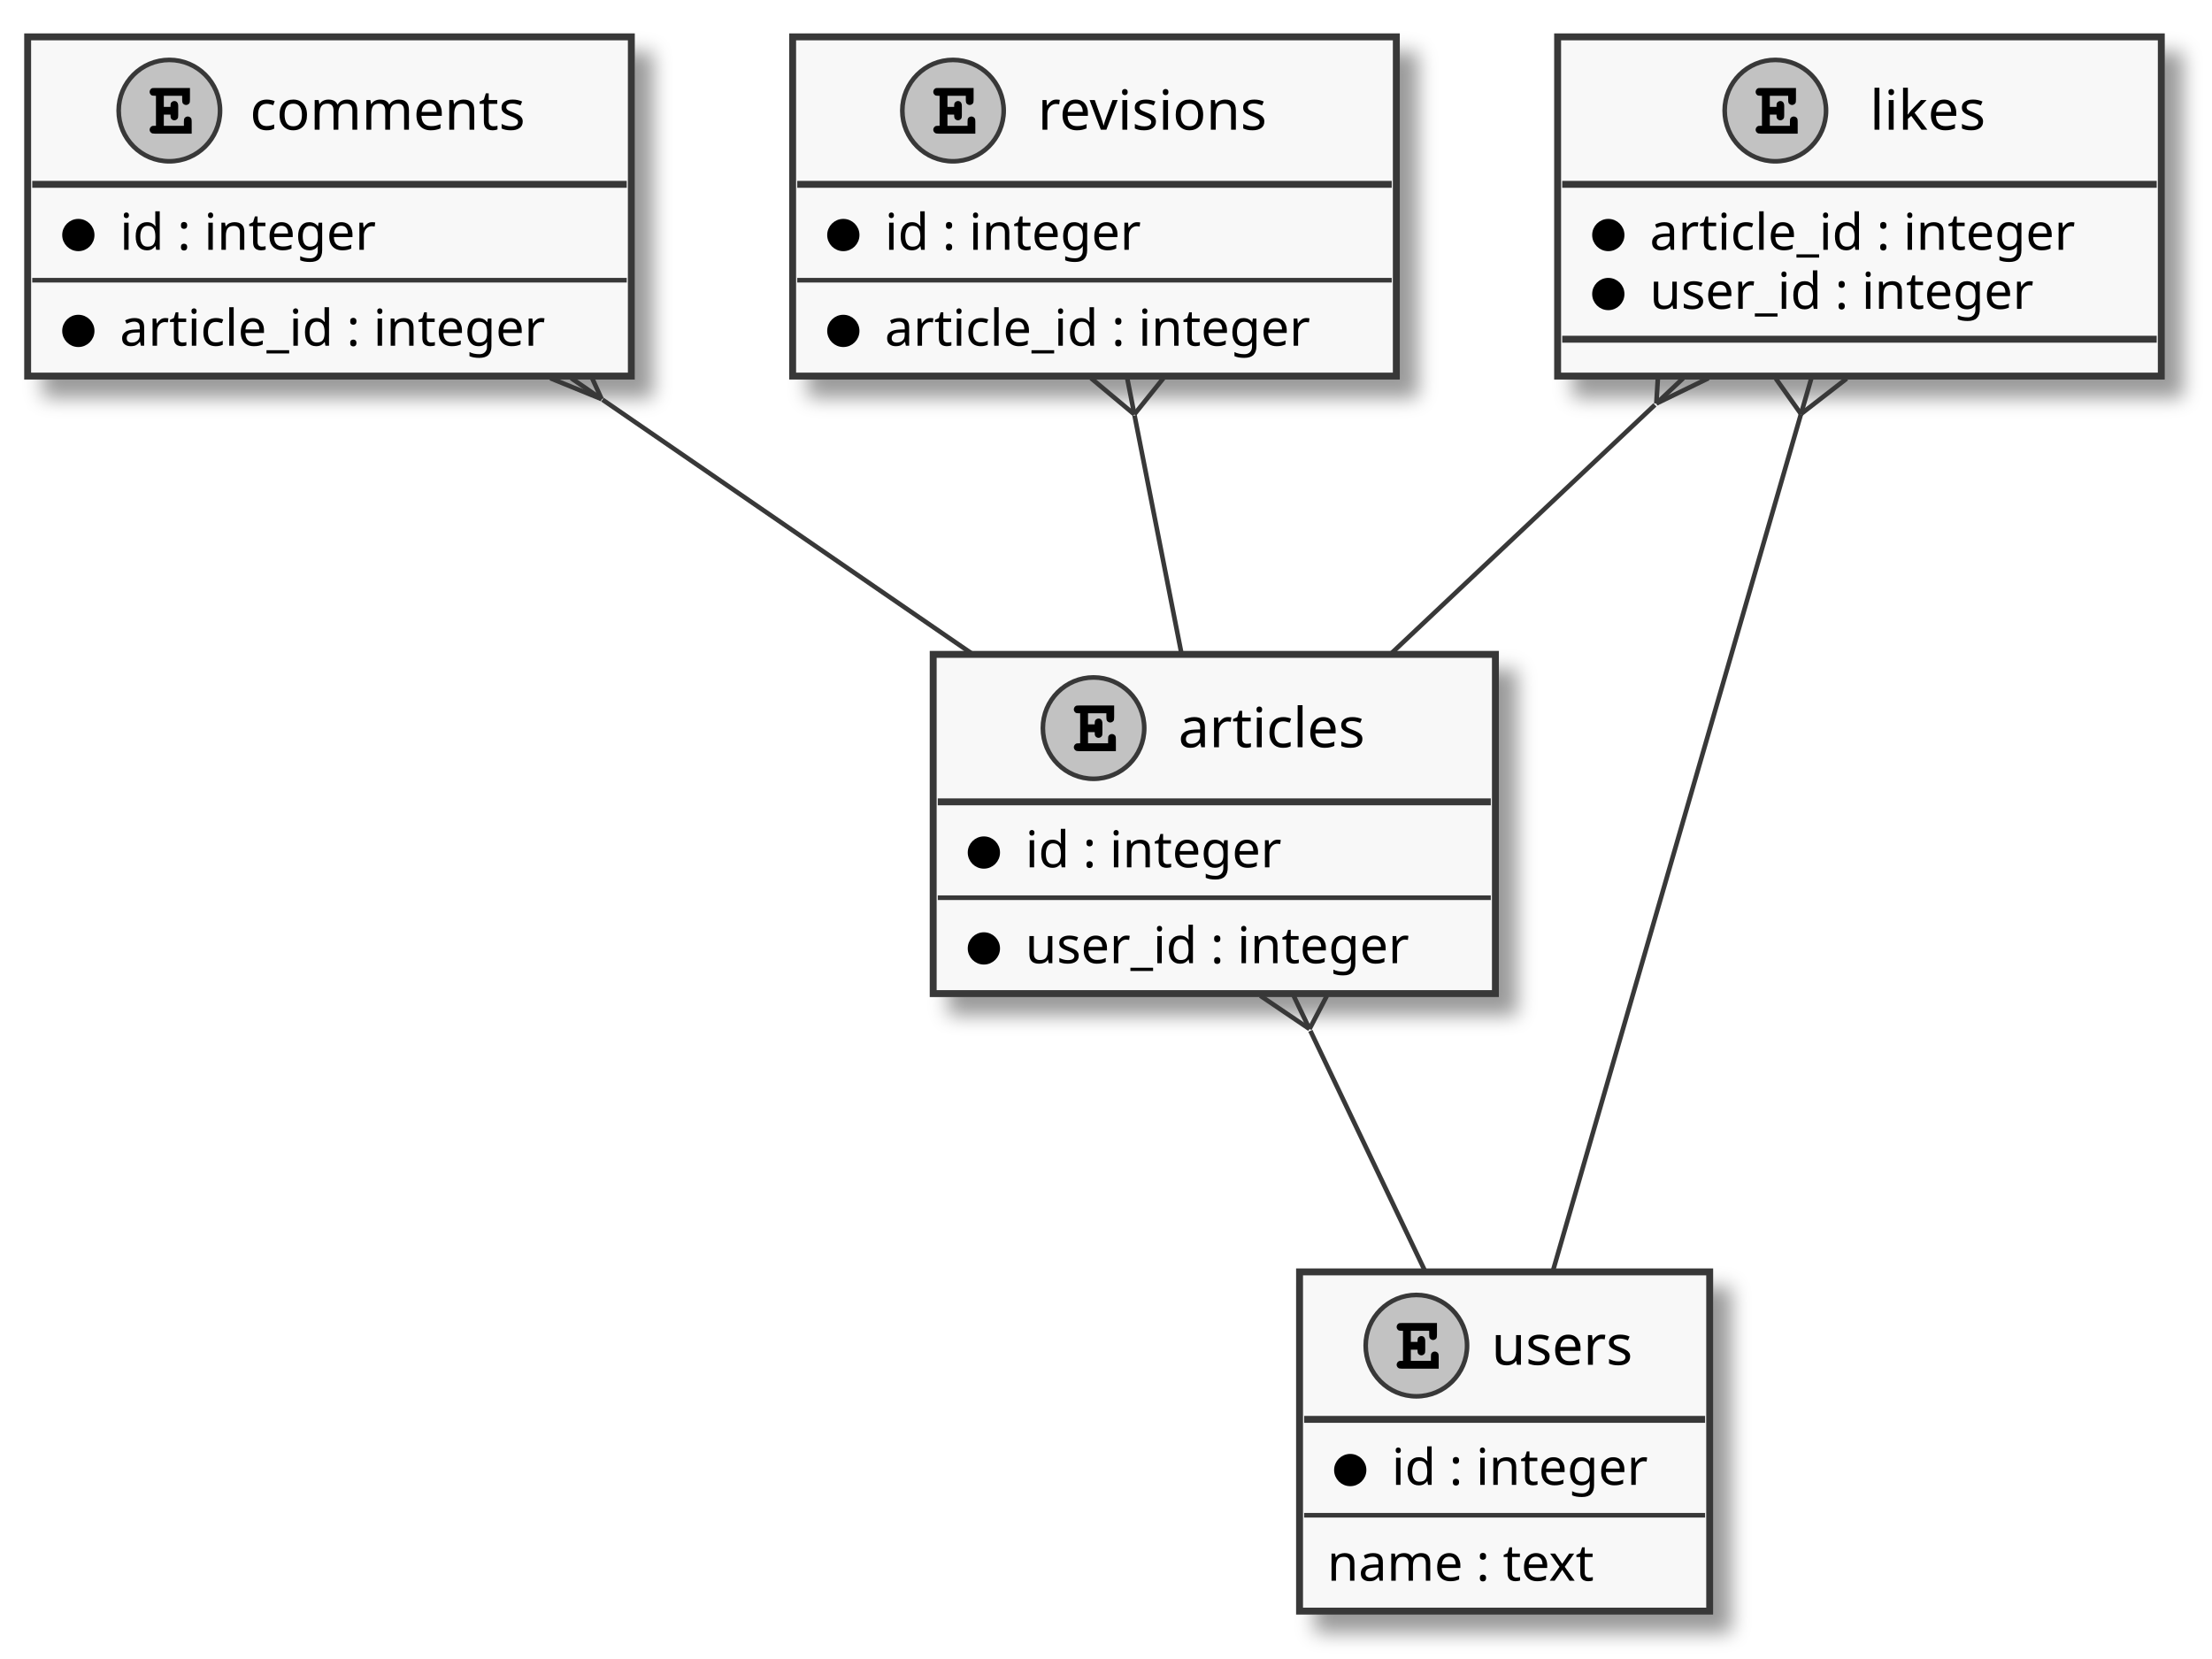
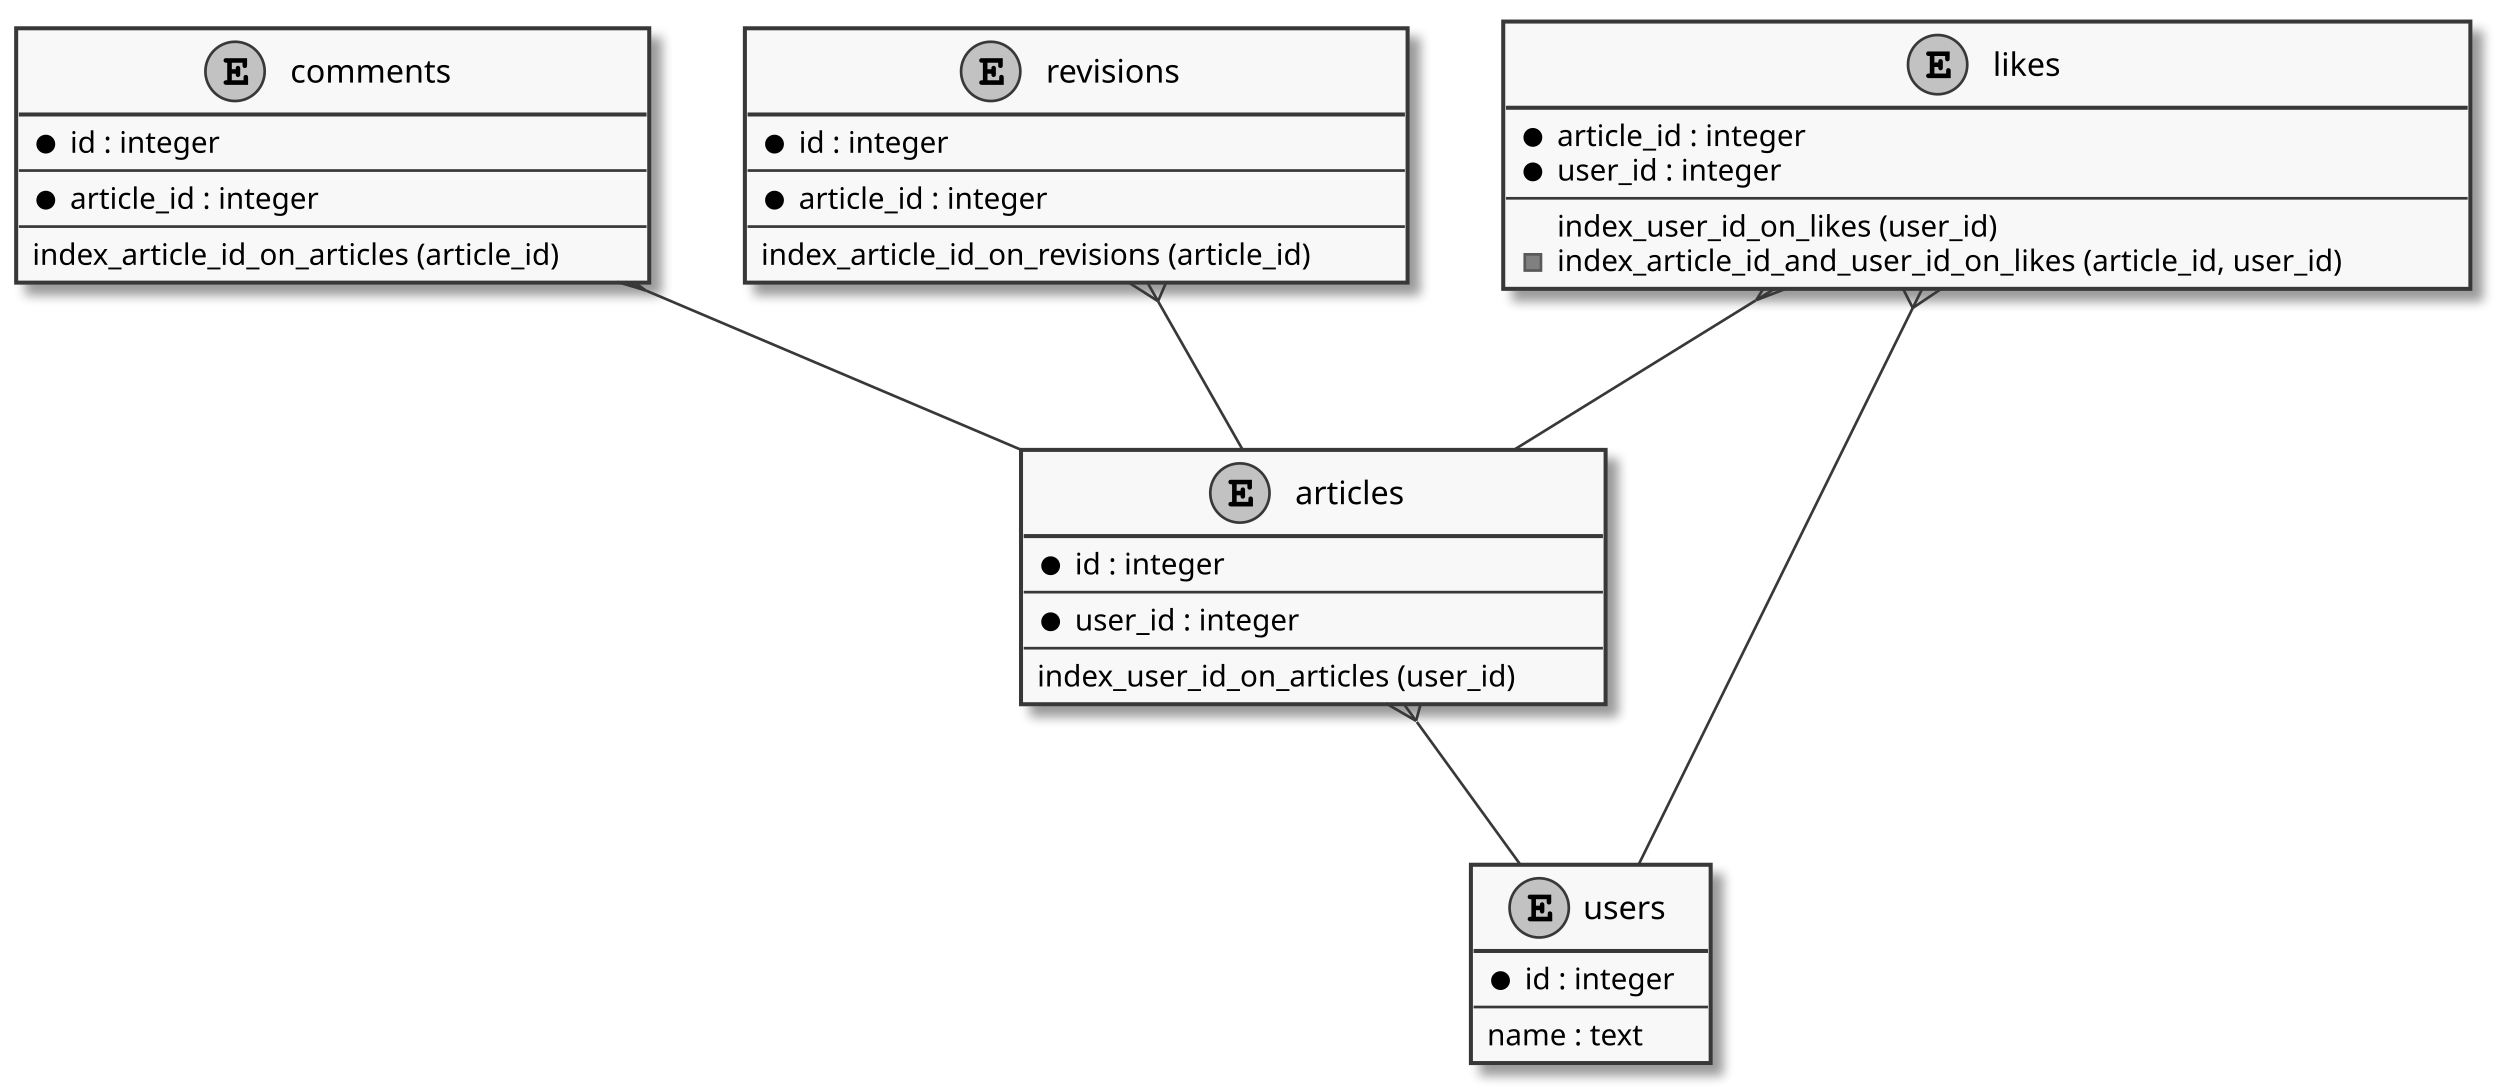
- <svg xmlns="http://www.w3.org/2000/svg" contentScriptType="application/ecmascript" contentStyleType="text/css" height="360px" preserveAspectRatio="none" style="width:480px;height:360px;" version="1.1" viewBox="0 0 480 360" width="480px" zoomAndPan="magnify">
+ <svg xmlns="http://www.w3.org/2000/svg" contentScriptType="application/ecmascript" contentStyleType="text/css" height="405px" preserveAspectRatio="none" style="width:928px;height:405px;" version="1.1" viewBox="0 0 928 405" width="928px" zoomAndPan="magnify">
  <defs>
-     <filter height="300%" id="f1q77syqbb2gab" width="300%" x="-1" y="-1">
+     <filter height="300%" id="f70r2hcguqn91" width="300%" x="-1" y="-1">
      <feGaussianBlur result="blurOut" stdDeviation="2.0" />
      <feColorMatrix in="blurOut" result="blurOut2" type="matrix" values="0 0 0 0 0 0 0 0 0 0 0 0 0 0 0 0 0 0 .4 0" />
      <feOffset dx="4.0" dy="4.0" in="blurOut2" result="blurOut3" />
      <feBlend in="SourceGraphic" in2="blurOut3" mode="normal" />
    </filter>
  </defs>
  <g>
-     <rect fill="#F8F8F8" filter="url(#f1q77syqbb2gab)" height="73.609" id="articles" style="stroke: #383838; stroke-width: 1.5;" width="122" x="202.5" y="142" />
-     <ellipse cx="237.3" cy="158" fill="#C2C2C2" rx="11" ry="11" style="stroke: #383838; stroke-width: 1.0;" />
-     <path d="M236.097,158.875 L237.55,158.875 L237.55,158.984 C237.55,159.391 237.581,159.547 237.659,159.703 C237.816,159.953 238.097,160.109 238.394,160.109 C238.644,160.109 238.909,159.969 239.066,159.75 C239.191,159.594 239.222,159.438 239.222,158.984 L239.222,157.062 C239.222,156.906 239.222,156.859 239.206,156.703 C239.144,156.234 238.831,155.922 238.378,155.922 C238.128,155.922 237.863,156.062 237.691,156.281 C237.581,156.453 237.55,156.609 237.55,157.062 L237.55,157.188 L236.097,157.188 L236.097,154.781 L240.081,154.781 L240.081,155.641 C240.081,156.047 240.113,156.219 240.191,156.375 C240.363,156.625 240.644,156.781 240.925,156.781 C241.191,156.781 241.456,156.641 241.628,156.422 C241.738,156.25 241.769,156.109 241.769,155.641 L241.769,153.094 L234.144,153.094 C233.706,153.094 233.581,153.109 233.425,153.203 C233.175,153.359 233.019,153.656 233.019,153.938 C233.019,154.219 233.159,154.469 233.378,154.641 C233.534,154.75 233.722,154.781 234.144,154.781 L234.394,154.781 L234.394,161.297 L234.144,161.297 C233.738,161.297 233.581,161.312 233.425,161.422 C233.175,161.594 233.019,161.859 233.019,162.156 C233.019,162.422 233.159,162.672 233.378,162.828 C233.519,162.953 233.753,163 234.144,163 L242.144,163 L242.144,160.422 C242.144,159.984 242.113,159.844 242.034,159.688 C241.863,159.438 241.581,159.281 241.3,159.281 C241.034,159.281 240.769,159.391 240.597,159.641 C240.488,159.797 240.456,159.938 240.456,160.422 L240.456,161.297 L236.097,161.297 L236.097,158.875 Z " />
-     <text fill="#000000" font-family="sans-serif" font-size="12" lengthAdjust="spacingAndGlyphs" textLength="46" x="255.7" y="162.154">articles</text>
-     <line style="stroke: #383838; stroke-width: 1.5;" x1="203.5" x2="323.5" y1="174" y2="174" />
-     <ellipse cx="213.5" cy="185" fill="#000000" rx="3" ry="3" style="stroke: #000000; stroke-width: 1.0;" />
-     <text fill="#000000" font-family="sans-serif" font-size="11" lengthAdjust="spacingAndGlyphs" textLength="63" x="222.5" y="188.21">id : integer</text>
-     <line style="stroke: #383838; stroke-width: 1.0;" x1="203.5" x2="323.5" y1="194.805" y2="194.805" />
-     <ellipse cx="213.5" cy="205.805" fill="#000000" rx="3" ry="3" style="stroke: #000000; stroke-width: 1.0;" />
-     <text fill="#000000" font-family="sans-serif" font-size="11" lengthAdjust="spacingAndGlyphs" textLength="96" x="222.5" y="209.015">user_id : integer</text>
-     <rect fill="#F8F8F8" filter="url(#f1q77syqbb2gab)" height="73.609" id="comments" style="stroke: #383838; stroke-width: 1.5;" width="131" x="6" y="8" />
-     <ellipse cx="36.75" cy="24" fill="#C2C2C2" rx="11" ry="11" style="stroke: #383838; stroke-width: 1.0;" />
-     <path d="M35.547,24.875 L37,24.875 L37,24.984 C37,25.391 37.031,25.547 37.109,25.703 C37.266,25.953 37.547,26.109 37.844,26.109 C38.094,26.109 38.359,25.969 38.516,25.75 C38.641,25.594 38.672,25.438 38.672,24.984 L38.672,23.062 C38.672,22.906 38.672,22.859 38.656,22.703 C38.594,22.234 38.281,21.922 37.828,21.922 C37.578,21.922 37.312,22.062 37.141,22.281 C37.031,22.453 37,22.609 37,23.062 L37,23.188 L35.547,23.188 L35.547,20.781 L39.531,20.781 L39.531,21.641 C39.531,22.047 39.562,22.219 39.641,22.375 C39.812,22.625 40.094,22.781 40.375,22.781 C40.641,22.781 40.906,22.641 41.078,22.422 C41.188,22.25 41.219,22.109 41.219,21.641 L41.219,19.094 L33.594,19.094 C33.156,19.094 33.031,19.109 32.875,19.203 C32.625,19.359 32.469,19.656 32.469,19.938 C32.469,20.219 32.609,20.469 32.828,20.641 C32.984,20.75 33.172,20.781 33.594,20.781 L33.844,20.781 L33.844,27.297 L33.594,27.297 C33.188,27.297 33.031,27.312 32.875,27.422 C32.625,27.594 32.469,27.859 32.469,28.156 C32.469,28.422 32.609,28.672 32.828,28.828 C32.969,28.953 33.203,29 33.594,29 L41.594,29 L41.594,26.422 C41.594,25.984 41.562,25.844 41.484,25.688 C41.312,25.438 41.031,25.281 40.75,25.281 C40.484,25.281 40.219,25.391 40.047,25.641 C39.938,25.797 39.906,25.938 39.906,26.422 L39.906,27.297 L35.547,27.297 L35.547,24.875 Z " />
-     <text fill="#000000" font-family="sans-serif" font-size="12" lengthAdjust="spacingAndGlyphs" textLength="64" x="54.25" y="28.154">comments</text>
-     <line style="stroke: #383838; stroke-width: 1.5;" x1="7" x2="136" y1="40" y2="40" />
-     <ellipse cx="17" cy="51" fill="#000000" rx="3" ry="3" style="stroke: #000000; stroke-width: 1.0;" />
-     <text fill="#000000" font-family="sans-serif" font-size="11" lengthAdjust="spacingAndGlyphs" textLength="63" x="26" y="54.21">id : integer</text>
-     <line style="stroke: #383838; stroke-width: 1.0;" x1="7" x2="136" y1="60.805" y2="60.805" />
-     <ellipse cx="17" cy="71.805" fill="#000000" rx="3" ry="3" style="stroke: #000000; stroke-width: 1.0;" />
-     <text fill="#000000" font-family="sans-serif" font-size="11" lengthAdjust="spacingAndGlyphs" textLength="105" x="26" y="75.015">article_id : integer</text>
-     <rect fill="#F8F8F8" filter="url(#f1q77syqbb2gab)" height="73.609" id="likes" style="stroke: #383838; stroke-width: 1.5;" width="131" x="338" y="8" />
-     <ellipse cx="385.25" cy="24" fill="#C2C2C2" rx="11" ry="11" style="stroke: #383838; stroke-width: 1.0;" />
-     <path d="M384.047,24.875 L385.5,24.875 L385.5,24.984 C385.5,25.391 385.531,25.547 385.609,25.703 C385.766,25.953 386.047,26.109 386.344,26.109 C386.594,26.109 386.859,25.969 387.016,25.75 C387.141,25.594 387.172,25.438 387.172,24.984 L387.172,23.062 C387.172,22.906 387.172,22.859 387.156,22.703 C387.094,22.234 386.781,21.922 386.328,21.922 C386.078,21.922 385.812,22.062 385.641,22.281 C385.531,22.453 385.5,22.609 385.5,23.062 L385.5,23.188 L384.047,23.188 L384.047,20.781 L388.031,20.781 L388.031,21.641 C388.031,22.047 388.062,22.219 388.141,22.375 C388.312,22.625 388.594,22.781 388.875,22.781 C389.141,22.781 389.406,22.641 389.578,22.422 C389.688,22.25 389.719,22.109 389.719,21.641 L389.719,19.094 L382.094,19.094 C381.656,19.094 381.531,19.109 381.375,19.203 C381.125,19.359 380.969,19.656 380.969,19.938 C380.969,20.219 381.109,20.469 381.328,20.641 C381.484,20.75 381.672,20.781 382.094,20.781 L382.344,20.781 L382.344,27.297 L382.094,27.297 C381.688,27.297 381.531,27.312 381.375,27.422 C381.125,27.594 380.969,27.859 380.969,28.156 C380.969,28.422 381.109,28.672 381.328,28.828 C381.469,28.953 381.703,29 382.094,29 L390.094,29 L390.094,26.422 C390.094,25.984 390.062,25.844 389.984,25.688 C389.812,25.438 389.531,25.281 389.25,25.281 C388.984,25.281 388.719,25.391 388.547,25.641 C388.438,25.797 388.406,25.938 388.406,26.422 L388.406,27.297 L384.047,27.297 L384.047,24.875 Z " />
-     <text fill="#000000" font-family="sans-serif" font-size="12" lengthAdjust="spacingAndGlyphs" textLength="28" x="405.75" y="28.154">likes</text>
-     <line style="stroke: #383838; stroke-width: 1.5;" x1="339" x2="468" y1="40" y2="40" />
-     <ellipse cx="349" cy="51" fill="#000000" rx="3" ry="3" style="stroke: #000000; stroke-width: 1.0;" />
-     <text fill="#000000" font-family="sans-serif" font-size="11" lengthAdjust="spacingAndGlyphs" textLength="105" x="358" y="54.21">article_id : integer</text>
-     <ellipse cx="349" cy="63.805" fill="#000000" rx="3" ry="3" style="stroke: #000000; stroke-width: 1.0;" />
-     <text fill="#000000" font-family="sans-serif" font-size="11" lengthAdjust="spacingAndGlyphs" textLength="96" x="358" y="67.015">user_id : integer</text>
-     <line style="stroke: #383838; stroke-width: 1.5;" x1="339" x2="468" y1="73.609" y2="73.609" />
-     <rect fill="#F8F8F8" filter="url(#f1q77syqbb2gab)" height="73.609" id="revisions" style="stroke: #383838; stroke-width: 1.5;" width="131" x="172" y="8" />
-     <ellipse cx="206.8" cy="24" fill="#C2C2C2" rx="11" ry="11" style="stroke: #383838; stroke-width: 1.0;" />
-     <path d="M205.597,24.875 L207.05,24.875 L207.05,24.984 C207.05,25.391 207.081,25.547 207.159,25.703 C207.316,25.953 207.597,26.109 207.894,26.109 C208.144,26.109 208.409,25.969 208.566,25.75 C208.691,25.594 208.722,25.438 208.722,24.984 L208.722,23.062 C208.722,22.906 208.722,22.859 208.706,22.703 C208.644,22.234 208.331,21.922 207.878,21.922 C207.628,21.922 207.363,22.062 207.191,22.281 C207.081,22.453 207.05,22.609 207.05,23.062 L207.05,23.188 L205.597,23.188 L205.597,20.781 L209.581,20.781 L209.581,21.641 C209.581,22.047 209.613,22.219 209.691,22.375 C209.863,22.625 210.144,22.781 210.425,22.781 C210.691,22.781 210.956,22.641 211.128,22.422 C211.238,22.25 211.269,22.109 211.269,21.641 L211.269,19.094 L203.644,19.094 C203.206,19.094 203.081,19.109 202.925,19.203 C202.675,19.359 202.519,19.656 202.519,19.938 C202.519,20.219 202.659,20.469 202.878,20.641 C203.034,20.75 203.222,20.781 203.644,20.781 L203.894,20.781 L203.894,27.297 L203.644,27.297 C203.238,27.297 203.081,27.312 202.925,27.422 C202.675,27.594 202.519,27.859 202.519,28.156 C202.519,28.422 202.659,28.672 202.878,28.828 C203.019,28.953 203.253,29 203.644,29 L211.644,29 L211.644,26.422 C211.644,25.984 211.613,25.844 211.534,25.688 C211.363,25.438 211.081,25.281 210.8,25.281 C210.534,25.281 210.269,25.391 210.097,25.641 C209.988,25.797 209.956,25.938 209.956,26.422 L209.956,27.297 L205.597,27.297 L205.597,24.875 Z " />
-     <text fill="#000000" font-family="sans-serif" font-size="12" lengthAdjust="spacingAndGlyphs" textLength="55" x="225.2" y="28.154">revisions</text>
-     <line style="stroke: #383838; stroke-width: 1.5;" x1="173" x2="302" y1="40" y2="40" />
-     <ellipse cx="183" cy="51" fill="#000000" rx="3" ry="3" style="stroke: #000000; stroke-width: 1.0;" />
-     <text fill="#000000" font-family="sans-serif" font-size="11" lengthAdjust="spacingAndGlyphs" textLength="63" x="192" y="54.21">id : integer</text>
-     <line style="stroke: #383838; stroke-width: 1.0;" x1="173" x2="302" y1="60.805" y2="60.805" />
-     <ellipse cx="183" cy="71.805" fill="#000000" rx="3" ry="3" style="stroke: #000000; stroke-width: 1.0;" />
-     <text fill="#000000" font-family="sans-serif" font-size="11" lengthAdjust="spacingAndGlyphs" textLength="105" x="192" y="75.015">article_id : integer</text>
-     <rect fill="#F8F8F8" filter="url(#f1q77syqbb2gab)" height="73.609" id="users" style="stroke: #383838; stroke-width: 1.5;" width="89" x="282" y="276" />
-     <ellipse cx="307.35" cy="292" fill="#C2C2C2" rx="11" ry="11" style="stroke: #383838; stroke-width: 1.0;" />
-     <path d="M306.147,292.875 L307.6,292.875 L307.6,292.984 C307.6,293.391 307.631,293.547 307.709,293.703 C307.866,293.953 308.147,294.109 308.444,294.109 C308.694,294.109 308.959,293.969 309.116,293.75 C309.241,293.594 309.272,293.438 309.272,292.984 L309.272,291.062 C309.272,290.906 309.272,290.859 309.256,290.703 C309.194,290.234 308.881,289.922 308.428,289.922 C308.178,289.922 307.913,290.062 307.741,290.281 C307.631,290.453 307.6,290.609 307.6,291.062 L307.6,291.188 L306.147,291.188 L306.147,288.781 L310.131,288.781 L310.131,289.641 C310.131,290.047 310.163,290.219 310.241,290.375 C310.413,290.625 310.694,290.781 310.975,290.781 C311.241,290.781 311.506,290.641 311.678,290.422 C311.788,290.25 311.819,290.109 311.819,289.641 L311.819,287.094 L304.194,287.094 C303.756,287.094 303.631,287.109 303.475,287.203 C303.225,287.359 303.069,287.656 303.069,287.938 C303.069,288.219 303.209,288.469 303.428,288.641 C303.584,288.75 303.772,288.781 304.194,288.781 L304.444,288.781 L304.444,295.297 L304.194,295.297 C303.788,295.297 303.631,295.312 303.475,295.422 C303.225,295.594 303.069,295.859 303.069,296.156 C303.069,296.422 303.209,296.672 303.428,296.828 C303.569,296.953 303.803,297 304.194,297 L312.194,297 L312.194,294.422 C312.194,293.984 312.163,293.844 312.084,293.688 C311.913,293.438 311.631,293.281 311.35,293.281 C311.084,293.281 310.819,293.391 310.647,293.641 C310.538,293.797 310.506,293.938 310.506,294.422 L310.506,295.297 L306.147,295.297 L306.147,292.875 Z " />
-     <text fill="#000000" font-family="sans-serif" font-size="12" lengthAdjust="spacingAndGlyphs" textLength="34" x="323.65" y="296.154">users</text>
-     <line style="stroke: #383838; stroke-width: 1.5;" x1="283" x2="370" y1="308" y2="308" />
-     <ellipse cx="293" cy="319" fill="#000000" rx="3" ry="3" style="stroke: #000000; stroke-width: 1.0;" />
-     <text fill="#000000" font-family="sans-serif" font-size="11" lengthAdjust="spacingAndGlyphs" textLength="63" x="302" y="322.21">id : integer</text>
-     <line style="stroke: #383838; stroke-width: 1.0;" x1="283" x2="370" y1="328.805" y2="328.805" />
-     <text fill="#000000" font-family="sans-serif" font-size="11" lengthAdjust="spacingAndGlyphs" textLength="67" x="288" y="343.015">name : text</text>
-     <path d="M284.35,223.685 C292.443,240.643 301.6,259.828 309.306,275.974 " fill="none" id="articles&lt;-users" style="stroke: #383838; stroke-width: 1.0;" />
-     <line style="stroke: #383838; stroke-width: 1.0;" x1="284.161" x2="273.495" y1="223.29" y2="216.07" />
-     <line style="stroke: #383838; stroke-width: 1.0;" x1="284.161" x2="287.935" y1="223.29" y2="216.07" />
-     <line style="stroke: #383838; stroke-width: 1.0;" x1="284.161" x2="280.715" y1="223.29" y2="216.07" />
-     <path d="M130.744,86.73 C156.424,104.385 186.238,124.882 211.099,141.974 " fill="none" id="comments&lt;-articles" style="stroke: #383838; stroke-width: 1.0;" />
-     <line style="stroke: #383838; stroke-width: 1.0;" x1="130.557" x2="119.433" y1="86.602" y2="82.07" />
-     <line style="stroke: #383838; stroke-width: 1.0;" x1="130.557" x2="128.497" y1="86.602" y2="82.07" />
-     <line style="stroke: #383838; stroke-width: 1.0;" x1="130.557" x2="123.965" y1="86.602" y2="82.07" />
-     <path d="M359.102,87.861 C340.653,105.256 319.451,125.246 301.709,141.974 " fill="none" id="likes&lt;-articles" style="stroke: #383838; stroke-width: 1.0;" />
-     <line style="stroke: #383838; stroke-width: 1.0;" x1="359.423" x2="359.757" y1="87.557" y2="82.07" />
-     <line style="stroke: #383838; stroke-width: 1.0;" x1="359.423" x2="370.731" y1="87.557" y2="82.07" />
-     <line style="stroke: #383838; stroke-width: 1.0;" x1="359.423" x2="365.244" y1="87.557" y2="82.07" />
-     <path d="M390.796,89.886 C375.739,141.901 350.932,227.598 336.942,275.928 " fill="none" id="likes&lt;-users" style="stroke: #383838; stroke-width: 1.0;" />
-     <line style="stroke: #383838; stroke-width: 1.0;" x1="390.811" x2="385.351" y1="89.835" y2="82.151" />
-     <line style="stroke: #383838; stroke-width: 1.0;" x1="390.811" x2="400.719" y1="89.835" y2="82.151" />
-     <line style="stroke: #383838; stroke-width: 1.0;" x1="390.811" x2="393.035" y1="89.835" y2="82.151" />
-     <path d="M246.195,90.144 C249.513,106.988 253.252,125.973 256.404,141.974 " fill="none" id="revisions&lt;-articles" style="stroke: #383838; stroke-width: 1.0;" />
-     <line style="stroke: #383838; stroke-width: 1.0;" x1="246.151" x2="236.756" y1="89.919" y2="82.07" />
-     <line style="stroke: #383838; stroke-width: 1.0;" x1="246.151" x2="252.454" y1="89.919" y2="82.07" />
-     <line style="stroke: #383838; stroke-width: 1.0;" x1="246.151" x2="244.605" y1="89.919" y2="82.07" />
+     <rect fill="#F8F8F8" filter="url(#f70r2hcguqn91)" height="94.414" id="articles" style="stroke: #383838; stroke-width: 1.5;" width="217" x="379" y="167" />
+     <ellipse cx="460.25" cy="183" fill="#C2C2C2" rx="11" ry="11" style="stroke: #383838; stroke-width: 1.0;" />
+     <path d="M459.047,183.875 L460.5,183.875 L460.5,183.984 C460.5,184.391 460.531,184.547 460.609,184.703 C460.766,184.953 461.047,185.109 461.344,185.109 C461.594,185.109 461.859,184.969 462.016,184.75 C462.141,184.594 462.172,184.438 462.172,183.984 L462.172,182.062 C462.172,181.906 462.172,181.859 462.156,181.703 C462.094,181.234 461.781,180.922 461.328,180.922 C461.078,180.922 460.812,181.062 460.641,181.281 C460.531,181.453 460.5,181.609 460.5,182.062 L460.5,182.188 L459.047,182.188 L459.047,179.781 L463.031,179.781 L463.031,180.641 C463.031,181.047 463.062,181.219 463.141,181.375 C463.312,181.625 463.594,181.781 463.875,181.781 C464.141,181.781 464.406,181.641 464.578,181.422 C464.688,181.25 464.719,181.109 464.719,180.641 L464.719,178.094 L457.094,178.094 C456.656,178.094 456.531,178.109 456.375,178.203 C456.125,178.359 455.969,178.656 455.969,178.938 C455.969,179.219 456.109,179.469 456.328,179.641 C456.484,179.75 456.672,179.781 457.094,179.781 L457.344,179.781 L457.344,186.297 L457.094,186.297 C456.688,186.297 456.531,186.312 456.375,186.422 C456.125,186.594 455.969,186.859 455.969,187.156 C455.969,187.422 456.109,187.672 456.328,187.828 C456.469,187.953 456.703,188 457.094,188 L465.094,188 L465.094,185.422 C465.094,184.984 465.062,184.844 464.984,184.688 C464.812,184.438 464.531,184.281 464.25,184.281 C463.984,184.281 463.719,184.391 463.547,184.641 C463.438,184.797 463.406,184.938 463.406,185.422 L463.406,186.297 L459.047,186.297 L459.047,183.875 Z " />
+     <text fill="#000000" font-family="sans-serif" font-size="12" lengthAdjust="spacingAndGlyphs" textLength="46" x="480.75" y="187.154">articles</text>
+     <line style="stroke: #383838; stroke-width: 1.5;" x1="380" x2="595" y1="199" y2="199" />
+     <ellipse cx="390" cy="210" fill="#000000" rx="3" ry="3" style="stroke: #000000; stroke-width: 1.0;" />
+     <text fill="#000000" font-family="sans-serif" font-size="11" lengthAdjust="spacingAndGlyphs" textLength="63" x="399" y="213.21">id : integer</text>
+     <line style="stroke: #383838; stroke-width: 1.0;" x1="380" x2="595" y1="219.805" y2="219.805" />
+     <ellipse cx="390" cy="230.805" fill="#000000" rx="3" ry="3" style="stroke: #000000; stroke-width: 1.0;" />
+     <text fill="#000000" font-family="sans-serif" font-size="11" lengthAdjust="spacingAndGlyphs" textLength="96" x="399" y="234.015">user_id : integer</text>
+     <line style="stroke: #383838; stroke-width: 1.0;" x1="380" x2="595" y1="240.609" y2="240.609" />
+     <text fill="#000000" font-family="sans-serif" font-size="11" lengthAdjust="spacingAndGlyphs" textLength="205" x="385" y="254.82">index_user_id_on_articles (user_id)</text>
+     <rect fill="#F8F8F8" filter="url(#f70r2hcguqn91)" height="94.414" id="comments" style="stroke: #383838; stroke-width: 1.5;" width="235" x="6" y="10.5" />
+     <ellipse cx="87.25" cy="26.5" fill="#C2C2C2" rx="11" ry="11" style="stroke: #383838; stroke-width: 1.0;" />
+     <path d="M86.047,27.375 L87.5,27.375 L87.5,27.484 C87.5,27.891 87.531,28.047 87.609,28.203 C87.766,28.453 88.047,28.609 88.344,28.609 C88.594,28.609 88.859,28.469 89.016,28.25 C89.141,28.094 89.172,27.938 89.172,27.484 L89.172,25.562 C89.172,25.406 89.172,25.359 89.156,25.203 C89.094,24.734 88.781,24.422 88.328,24.422 C88.078,24.422 87.812,24.562 87.641,24.781 C87.531,24.953 87.5,25.109 87.5,25.562 L87.5,25.688 L86.047,25.688 L86.047,23.281 L90.031,23.281 L90.031,24.141 C90.031,24.547 90.062,24.719 90.141,24.875 C90.312,25.125 90.594,25.281 90.875,25.281 C91.141,25.281 91.406,25.141 91.578,24.922 C91.688,24.75 91.719,24.609 91.719,24.141 L91.719,21.594 L84.094,21.594 C83.656,21.594 83.531,21.609 83.375,21.703 C83.125,21.859 82.969,22.156 82.969,22.438 C82.969,22.719 83.109,22.969 83.328,23.141 C83.484,23.25 83.672,23.281 84.094,23.281 L84.344,23.281 L84.344,29.797 L84.094,29.797 C83.688,29.797 83.531,29.812 83.375,29.922 C83.125,30.094 82.969,30.359 82.969,30.656 C82.969,30.922 83.109,31.172 83.328,31.328 C83.469,31.453 83.703,31.5 84.094,31.5 L92.094,31.5 L92.094,28.922 C92.094,28.484 92.062,28.344 91.984,28.188 C91.812,27.938 91.531,27.781 91.25,27.781 C90.984,27.781 90.719,27.891 90.547,28.141 C90.438,28.297 90.406,28.438 90.406,28.922 L90.406,29.797 L86.047,29.797 L86.047,27.375 Z " />
+     <text fill="#000000" font-family="sans-serif" font-size="12" lengthAdjust="spacingAndGlyphs" textLength="64" x="107.75" y="30.654">comments</text>
+     <line style="stroke: #383838; stroke-width: 1.5;" x1="7" x2="240" y1="42.5" y2="42.5" />
+     <ellipse cx="17" cy="53.5" fill="#000000" rx="3" ry="3" style="stroke: #000000; stroke-width: 1.0;" />
+     <text fill="#000000" font-family="sans-serif" font-size="11" lengthAdjust="spacingAndGlyphs" textLength="63" x="26" y="56.71">id : integer</text>
+     <line style="stroke: #383838; stroke-width: 1.0;" x1="7" x2="240" y1="63.305" y2="63.305" />
+     <ellipse cx="17" cy="74.305" fill="#000000" rx="3" ry="3" style="stroke: #000000; stroke-width: 1.0;" />
+     <text fill="#000000" font-family="sans-serif" font-size="11" lengthAdjust="spacingAndGlyphs" textLength="105" x="26" y="77.515">article_id : integer</text>
+     <line style="stroke: #383838; stroke-width: 1.0;" x1="7" x2="240" y1="84.109" y2="84.109" />
+     <text fill="#000000" font-family="sans-serif" font-size="11" lengthAdjust="spacingAndGlyphs" textLength="223" x="12" y="98.32">index_article_id_on_articles (article_id)</text>
+     <rect fill="#F8F8F8" filter="url(#f70r2hcguqn91)" height="99.219" id="likes" style="stroke: #383838; stroke-width: 1.5;" width="359" x="558" y="8" />
+     <ellipse cx="719.25" cy="24" fill="#C2C2C2" rx="11" ry="11" style="stroke: #383838; stroke-width: 1.0;" />
+     <path d="M718.047,24.875 L719.5,24.875 L719.5,24.984 C719.5,25.391 719.531,25.547 719.609,25.703 C719.766,25.953 720.047,26.109 720.344,26.109 C720.594,26.109 720.859,25.969 721.016,25.75 C721.141,25.594 721.172,25.438 721.172,24.984 L721.172,23.062 C721.172,22.906 721.172,22.859 721.156,22.703 C721.094,22.234 720.781,21.922 720.328,21.922 C720.078,21.922 719.812,22.062 719.641,22.281 C719.531,22.453 719.5,22.609 719.5,23.062 L719.5,23.188 L718.047,23.188 L718.047,20.781 L722.031,20.781 L722.031,21.641 C722.031,22.047 722.062,22.219 722.141,22.375 C722.312,22.625 722.594,22.781 722.875,22.781 C723.141,22.781 723.406,22.641 723.578,22.422 C723.688,22.25 723.719,22.109 723.719,21.641 L723.719,19.094 L716.094,19.094 C715.656,19.094 715.531,19.109 715.375,19.203 C715.125,19.359 714.969,19.656 714.969,19.938 C714.969,20.219 715.109,20.469 715.328,20.641 C715.484,20.75 715.672,20.781 716.094,20.781 L716.344,20.781 L716.344,27.297 L716.094,27.297 C715.688,27.297 715.531,27.312 715.375,27.422 C715.125,27.594 714.969,27.859 714.969,28.156 C714.969,28.422 715.109,28.672 715.328,28.828 C715.469,28.953 715.703,29 716.094,29 L724.094,29 L724.094,26.422 C724.094,25.984 724.062,25.844 723.984,25.688 C723.812,25.438 723.531,25.281 723.25,25.281 C722.984,25.281 722.719,25.391 722.547,25.641 C722.438,25.797 722.406,25.938 722.406,26.422 L722.406,27.297 L718.047,27.297 L718.047,24.875 Z " />
+     <text fill="#000000" font-family="sans-serif" font-size="12" lengthAdjust="spacingAndGlyphs" textLength="28" x="739.75" y="28.154">likes</text>
+     <line style="stroke: #383838; stroke-width: 1.5;" x1="559" x2="916" y1="40" y2="40" />
+     <ellipse cx="569" cy="51" fill="#000000" rx="3" ry="3" style="stroke: #000000; stroke-width: 1.0;" />
+     <text fill="#000000" font-family="sans-serif" font-size="11" lengthAdjust="spacingAndGlyphs" textLength="105" x="578" y="54.21">article_id : integer</text>
+     <ellipse cx="569" cy="63.805" fill="#000000" rx="3" ry="3" style="stroke: #000000; stroke-width: 1.0;" />
+     <text fill="#000000" font-family="sans-serif" font-size="11" lengthAdjust="spacingAndGlyphs" textLength="96" x="578" y="67.015">user_id : integer</text>
+     <line style="stroke: #383838; stroke-width: 1.0;" x1="559" x2="916" y1="73.609" y2="73.609" />
+     <text fill="#000000" font-family="sans-serif" font-size="11" lengthAdjust="spacingAndGlyphs" textLength="189" x="578" y="87.82">index_user_id_on_likes (user_id)</text>
+     <rect fill="#808080" height="6" style="stroke: #595959; stroke-width: 1.0;" width="6" x="566" y="94.414" />
+     <text fill="#000000" font-family="sans-serif" font-size="11" lengthAdjust="spacingAndGlyphs" textLength="333" x="578" y="100.624">index_article_id_and_user_id_on_likes (article_id, user_id)</text>
+     <rect fill="#F8F8F8" filter="url(#f70r2hcguqn91)" height="94.414" id="revisions" style="stroke: #383838; stroke-width: 1.5;" width="246" x="276.5" y="10.5" />
+     <ellipse cx="367.75" cy="26.5" fill="#C2C2C2" rx="11" ry="11" style="stroke: #383838; stroke-width: 1.0;" />
+     <path d="M366.547,27.375 L368,27.375 L368,27.484 C368,27.891 368.031,28.047 368.109,28.203 C368.266,28.453 368.547,28.609 368.844,28.609 C369.094,28.609 369.359,28.469 369.516,28.25 C369.641,28.094 369.672,27.938 369.672,27.484 L369.672,25.562 C369.672,25.406 369.672,25.359 369.656,25.203 C369.594,24.734 369.281,24.422 368.828,24.422 C368.578,24.422 368.312,24.562 368.141,24.781 C368.031,24.953 368,25.109 368,25.562 L368,25.688 L366.547,25.688 L366.547,23.281 L370.531,23.281 L370.531,24.141 C370.531,24.547 370.562,24.719 370.641,24.875 C370.812,25.125 371.094,25.281 371.375,25.281 C371.641,25.281 371.906,25.141 372.078,24.922 C372.188,24.75 372.219,24.609 372.219,24.141 L372.219,21.594 L364.594,21.594 C364.156,21.594 364.031,21.609 363.875,21.703 C363.625,21.859 363.469,22.156 363.469,22.438 C363.469,22.719 363.609,22.969 363.828,23.141 C363.984,23.25 364.172,23.281 364.594,23.281 L364.844,23.281 L364.844,29.797 L364.594,29.797 C364.188,29.797 364.031,29.812 363.875,29.922 C363.625,30.094 363.469,30.359 363.469,30.656 C363.469,30.922 363.609,31.172 363.828,31.328 C363.969,31.453 364.203,31.5 364.594,31.5 L372.594,31.5 L372.594,28.922 C372.594,28.484 372.562,28.344 372.484,28.188 C372.312,27.938 372.031,27.781 371.75,27.781 C371.484,27.781 371.219,27.891 371.047,28.141 C370.938,28.297 370.906,28.438 370.906,28.922 L370.906,29.797 L366.547,29.797 L366.547,27.375 Z " />
+     <text fill="#000000" font-family="sans-serif" font-size="12" lengthAdjust="spacingAndGlyphs" textLength="55" x="388.25" y="30.654">revisions</text>
+     <line style="stroke: #383838; stroke-width: 1.5;" x1="277.5" x2="521.5" y1="42.5" y2="42.5" />
+     <ellipse cx="287.5" cy="53.5" fill="#000000" rx="3" ry="3" style="stroke: #000000; stroke-width: 1.0;" />
+     <text fill="#000000" font-family="sans-serif" font-size="11" lengthAdjust="spacingAndGlyphs" textLength="63" x="296.5" y="56.71">id : integer</text>
+     <line style="stroke: #383838; stroke-width: 1.0;" x1="277.5" x2="521.5" y1="63.305" y2="63.305" />
+     <ellipse cx="287.5" cy="74.305" fill="#000000" rx="3" ry="3" style="stroke: #000000; stroke-width: 1.0;" />
+     <text fill="#000000" font-family="sans-serif" font-size="11" lengthAdjust="spacingAndGlyphs" textLength="105" x="296.5" y="77.515">article_id : integer</text>
+     <line style="stroke: #383838; stroke-width: 1.0;" x1="277.5" x2="521.5" y1="84.109" y2="84.109" />
+     <text fill="#000000" font-family="sans-serif" font-size="11" lengthAdjust="spacingAndGlyphs" textLength="234" x="282.5" y="98.32">index_article_id_on_revisions (article_id)</text>
+     <rect fill="#F8F8F8" filter="url(#f70r2hcguqn91)" height="73.609" id="users" style="stroke: #383838; stroke-width: 1.5;" width="89" x="546" y="321" />
+     <ellipse cx="571.35" cy="337" fill="#C2C2C2" rx="11" ry="11" style="stroke: #383838; stroke-width: 1.0;" />
+     <path d="M570.147,337.875 L571.6,337.875 L571.6,337.984 C571.6,338.391 571.631,338.547 571.709,338.703 C571.866,338.953 572.147,339.109 572.444,339.109 C572.694,339.109 572.959,338.969 573.116,338.75 C573.241,338.594 573.272,338.438 573.272,337.984 L573.272,336.062 C573.272,335.906 573.272,335.859 573.256,335.703 C573.194,335.234 572.881,334.922 572.428,334.922 C572.178,334.922 571.913,335.062 571.741,335.281 C571.631,335.453 571.6,335.609 571.6,336.062 L571.6,336.188 L570.147,336.188 L570.147,333.781 L574.131,333.781 L574.131,334.641 C574.131,335.047 574.163,335.219 574.241,335.375 C574.413,335.625 574.694,335.781 574.975,335.781 C575.241,335.781 575.506,335.641 575.678,335.422 C575.788,335.25 575.819,335.109 575.819,334.641 L575.819,332.094 L568.194,332.094 C567.756,332.094 567.631,332.109 567.475,332.203 C567.225,332.359 567.069,332.656 567.069,332.938 C567.069,333.219 567.209,333.469 567.428,333.641 C567.584,333.75 567.772,333.781 568.194,333.781 L568.444,333.781 L568.444,340.297 L568.194,340.297 C567.788,340.297 567.631,340.312 567.475,340.422 C567.225,340.594 567.069,340.859 567.069,341.156 C567.069,341.422 567.209,341.672 567.428,341.828 C567.569,341.953 567.803,342 568.194,342 L576.194,342 L576.194,339.422 C576.194,338.984 576.163,338.844 576.084,338.688 C575.913,338.438 575.631,338.281 575.35,338.281 C575.084,338.281 574.819,338.391 574.647,338.641 C574.538,338.797 574.506,338.938 574.506,339.422 L574.506,340.297 L570.147,340.297 L570.147,337.875 Z " />
+     <text fill="#000000" font-family="sans-serif" font-size="12" lengthAdjust="spacingAndGlyphs" textLength="34" x="587.65" y="341.154">users</text>
+     <line style="stroke: #383838; stroke-width: 1.5;" x1="547" x2="634" y1="353" y2="353" />
+     <ellipse cx="557" cy="364" fill="#000000" rx="3" ry="3" style="stroke: #000000; stroke-width: 1.0;" />
+     <text fill="#000000" font-family="sans-serif" font-size="11" lengthAdjust="spacingAndGlyphs" textLength="63" x="566" y="367.21">id : integer</text>
+     <line style="stroke: #383838; stroke-width: 1.0;" x1="547" x2="634" y1="373.805" y2="373.805" />
+     <text fill="#000000" font-family="sans-serif" font-size="11" lengthAdjust="spacingAndGlyphs" textLength="67" x="552" y="388.015">name : text</text>
+     <path d="M525.932,267.984 C538.635,285.497 552.474,304.576 564.07,320.563 " fill="none" id="articles&lt;-users" style="stroke: #383838; stroke-width: 1.0;" />
+     <line style="stroke: #383838; stroke-width: 1.0;" x1="525.638" x2="514.465" y1="267.579" y2="261.103" />
+     <line style="stroke: #383838; stroke-width: 1.0;" x1="525.638" x2="527.417" y1="267.579" y2="261.103" />
+     <line style="stroke: #383838; stroke-width: 1.0;" x1="525.638" x2="520.941" y1="267.579" y2="261.103" />
+     <path d="M239.621,107.788 C284.298,126.751 335.098,148.313 379.027,166.959 " fill="none" id="comments&lt;-articles" style="stroke: #383838; stroke-width: 1.0;" />
+     <line style="stroke: #383838; stroke-width: 1.0;" x1="239.583" x2="229.093" y1="107.772" y2="104.646" />
+     <line style="stroke: #383838; stroke-width: 1.0;" x1="239.583" x2="235.345" y1="107.772" y2="104.646" />
+     <line style="stroke: #383838; stroke-width: 1.0;" x1="239.583" x2="232.219" y1="107.772" y2="104.646" />
+     <path d="M710.015,114.311 C680.286,174.68 633.754,269.168 608.414,320.624 " fill="none" id="likes&lt;-users" style="stroke: #383838; stroke-width: 1.0;" />
+     <line style="stroke: #383838; stroke-width: 1.0;" x1="710.02" x2="706.379" y1="114.3" y2="107.124" />
+     <line style="stroke: #383838; stroke-width: 1.0;" x1="710.02" x2="720.731" y1="114.3" y2="107.124" />
+     <line style="stroke: #383838; stroke-width: 1.0;" x1="710.02" x2="713.555" y1="114.3" y2="107.124" />
+     <path d="M651.789,111.469 C622.612,129.501 590.256,149.497 562.027,166.942 " fill="none" id="likes&lt;-articles" style="stroke: #383838; stroke-width: 1.0;" />
+     <line style="stroke: #383838; stroke-width: 1.0;" x1="651.937" x2="654.536" y1="111.379" y2="107.173" />
+     <line style="stroke: #383838; stroke-width: 1.0;" x1="651.937" x2="662.948" y1="111.379" y2="107.173" />
+     <line style="stroke: #383838; stroke-width: 1.0;" x1="651.937" x2="658.742" y1="111.379" y2="107.173" />
+     <path d="M429.905,111.882 C440.115,129.806 451.406,149.631 461.267,166.944 " fill="none" id="revisions&lt;-articles" style="stroke: #383838; stroke-width: 1.0;" />
+     <line style="stroke: #383838; stroke-width: 1.0;" x1="429.862" x2="418.951" y1="111.807" y2="104.855" />
+     <line style="stroke: #383838; stroke-width: 1.0;" x1="429.862" x2="432.855" y1="111.807" y2="104.855" />
+     <line style="stroke: #383838; stroke-width: 1.0;" x1="429.862" x2="425.903" y1="111.807" y2="104.855" />
  </g>
</svg>
